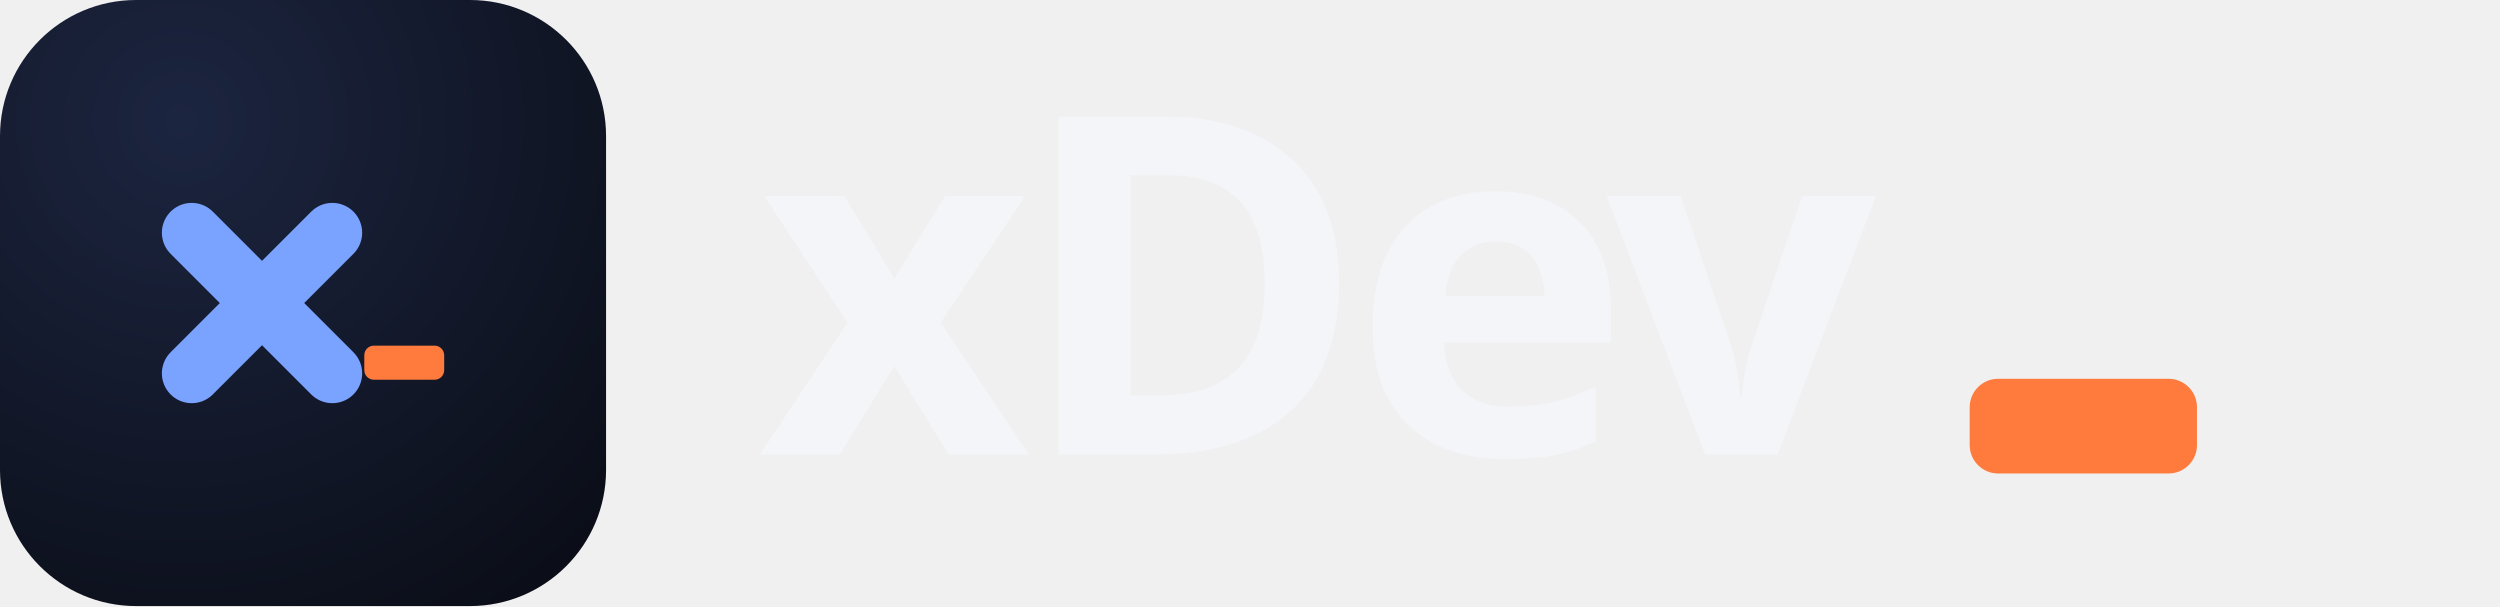
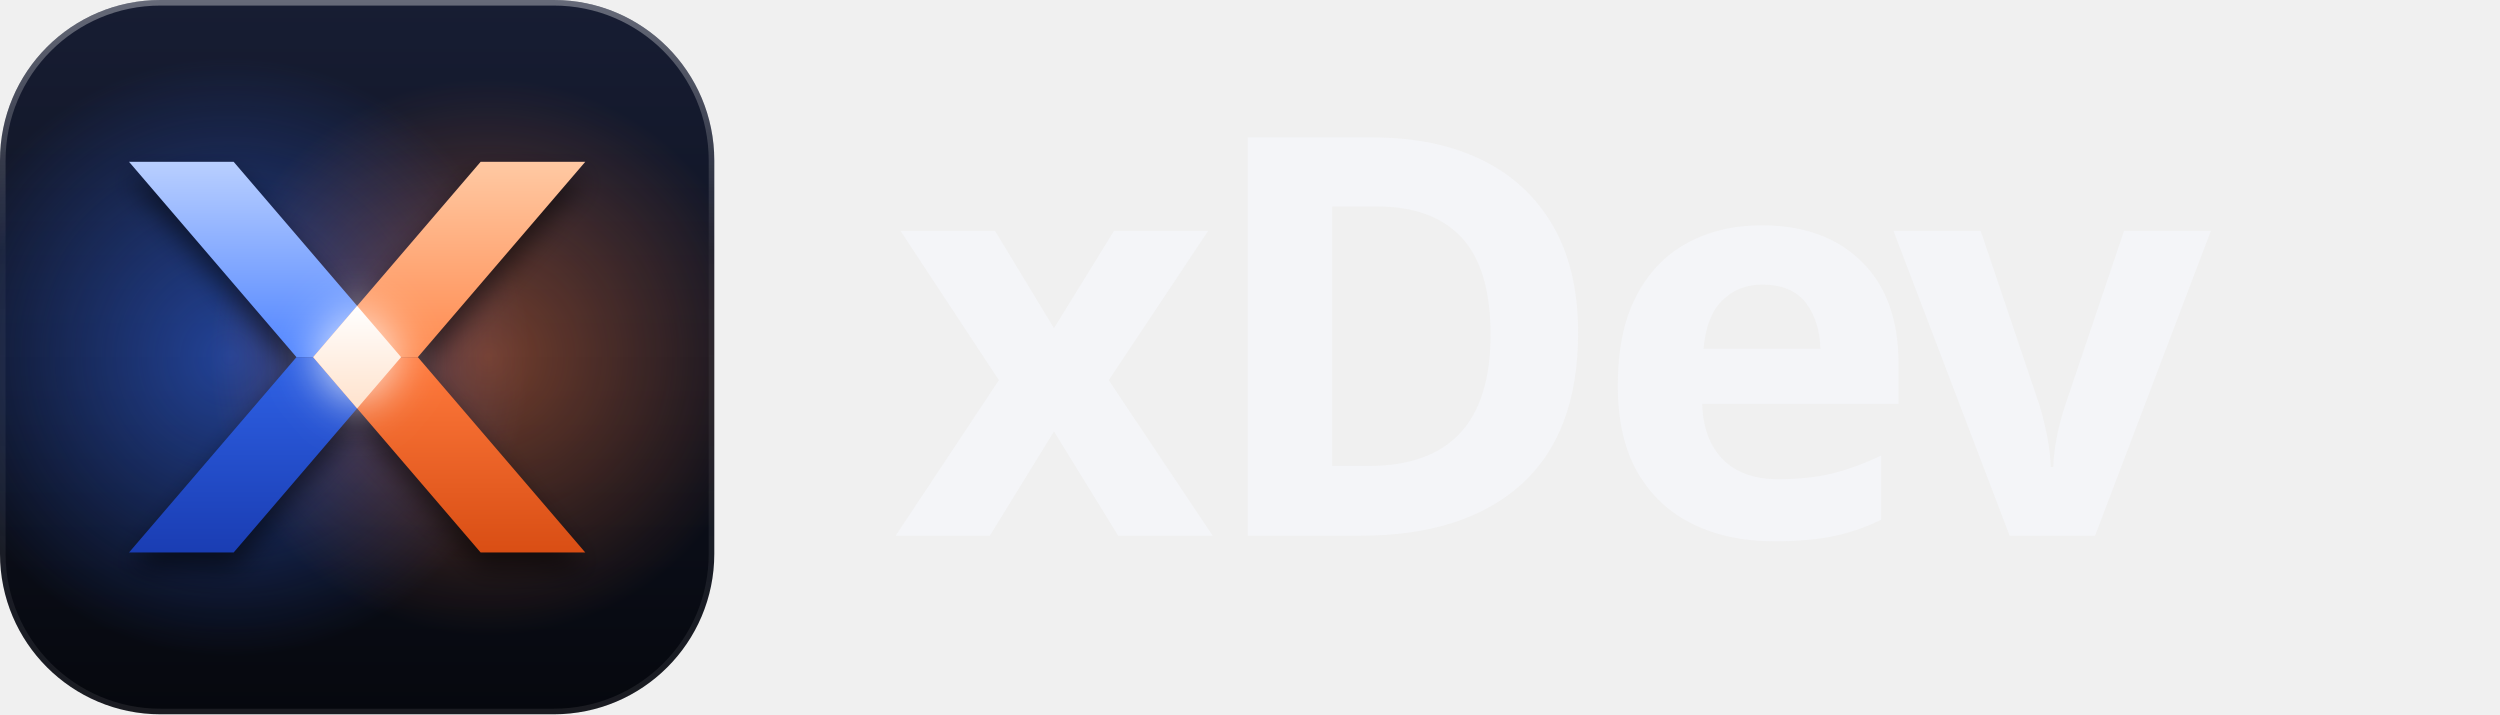
- <svg xmlns="http://www.w3.org/2000/svg" width="132" height="32" viewBox="0 0 132 32" role="img" aria-label="xDev">
-   <defs>
-     <radialGradient id="g" cx=".3" cy=".2" r="1">
-       <stop offset="0" stop-color="#1c2540" />
-       <stop offset="1" stop-color="#0a0d16" />
-     </radialGradient>
-   </defs>
+ <svg xmlns="http://www.w3.org/2000/svg" width="112" height="32" viewBox="0 0 112 32" role="img" aria-label="xDev">
  <svg width="32" height="32" viewBox="0 0 1024 1024">
-     <rect width="1024" height="1024" rx="230" fill="url(#g)" />
-     <g transform="translate(512 512) scale(0.9) translate(-525 -500)">
-       <path d="M316 368L580 632M580 368L316 632" stroke="#7aa2ff" stroke-width="112" stroke-linecap="round" fill="none" />
-       <rect x="640" y="580" width="150" height="64" rx="18" fill="#ff7a3d" />
+     <defs>
+       <linearGradient id="base" x1="0" y1="0" x2="0" y2="1">
+         <stop offset="0" stop-color="#171d33" />
+         <stop offset="1" stop-color="#06080e" />
+       </linearGradient>
+       <radialGradient id="glowYou" cx="330" cy="512" r="430" gradientUnits="userSpaceOnUse">
+         <stop offset="0" stop-color="#2f62e6" stop-opacity=".6" />
+         <stop offset="1" stop-color="#2f62e6" stop-opacity="0" />
+       </radialGradient>
+       <radialGradient id="glowAgent" cx="700" cy="512" r="400" gradientUnits="userSpaceOnUse">
+         <stop offset="0" stop-color="#ff7a3d" stop-opacity=".42" />
+         <stop offset="1" stop-color="#ff7a3d" stop-opacity="0" />
+       </radialGradient>
+       <linearGradient id="rim" x1="0" y1="0" x2="0" y2="1">
+         <stop offset="0" stop-color="#fff" stop-opacity=".34" />
+         <stop offset=".35" stop-color="#fff" stop-opacity=".04" />
+         <stop offset="1" stop-color="#fff" stop-opacity=".08" />
+       </linearGradient>
+       <linearGradient id="blue" x1="0" y1="0" x2="1" y2="1">
+         <stop offset="0" stop-color="#5b8dff" />
+         <stop offset="1" stop-color="#1535a8" />
+       </linearGradient>
+       <linearGradient id="whiteUpper" x1="0" y1="232" x2="0" y2="512" gradientUnits="userSpaceOnUse">
+         <stop offset="0" stop-color="#fff" />
+         <stop offset="1" stop-color="#dfe8ff" />
+       </linearGradient>
+       <linearGradient id="whiteLower" x1="0" y1="512" x2="0" y2="792" gradientUnits="userSpaceOnUse">
+         <stop offset="0" stop-color="#c3d3ff" />
+         <stop offset="1" stop-color="#9fb7fb" />
+       </linearGradient>
+       <clipPath id="clip">
+         <rect width="1024" height="1024" rx="230" />
+       </clipPath>
+       <linearGradient id="youUpper" x1="0" y1="232" x2="0" y2="512" gradientUnits="userSpaceOnUse">
+         <stop offset="0" stop-color="#b9cfff" />
+         <stop offset="1" stop-color="#4f84ff" />
+       </linearGradient>
+       <linearGradient id="youLower" x1="0" y1="512" x2="0" y2="792" gradientUnits="userSpaceOnUse">
+         <stop offset="0" stop-color="#2f62e6" />
+         <stop offset="1" stop-color="#1a3db3" />
+       </linearGradient>
+       <linearGradient id="agentUpper" x1="0" y1="232" x2="0" y2="512" gradientUnits="userSpaceOnUse">
+         <stop offset="0" stop-color="#ffc9a3" />
+         <stop offset="1" stop-color="#ff8a4f" />
+       </linearGradient>
+       <linearGradient id="agentLower" x1="0" y1="512" x2="0" y2="792" gradientUnits="userSpaceOnUse">
+         <stop offset="0" stop-color="#ff7a3d" />
+         <stop offset="1" stop-color="#d94e14" />
+       </linearGradient>
+       <linearGradient id="shape" x1="0" y1="322" x2="0" y2="702" gradientUnits="userSpaceOnUse">
+         <stop offset="0" stop-color="#ffc9a3" />
+         <stop offset=".5" stop-color="#ff7a3d" />
+         <stop offset="1" stop-color="#d94e14" />
+       </linearGradient>
+       <linearGradient id="core" x1="0" y1="438" x2="0" y2="586" gradientUnits="userSpaceOnUse">
+         <stop offset="0" stop-color="#fff" />
+         <stop offset="1" stop-color="#ffe2cc" />
+       </linearGradient>
+       <filter id="soft" x="-50%" y="-50%" width="200%" height="200%">
+         <feGaussianBlur stdDeviation="34" />
+       </filter>
+       <filter id="shadow" x="-50%" y="-50%" width="200%" height="200%">
+         <feGaussianBlur stdDeviation="18" />
+       </filter>
+     </defs>
+     <g clip-path="url(#clip)">
+       <rect width="1024" height="1024" fill="url(#base)" />
+       <rect width="1024" height="1024" fill="url(#glowYou)" />
+       <rect width="1024" height="1024" fill="url(#glowAgent)" />
    </g>
+     <rect x="4" y="4" width="1016" height="1016" rx="226" fill="none" stroke="url(#rim)" stroke-width="8" />
+     <g opacity="0.55" filter="url(#shadow)" transform="translate(0 22)" fill="#000">
+       <path d="M185 232H335L575 512L335 792H185L425 512Z M839 232H689L449 512L689 792H839L599 512Z" />
+     </g>
+     <path d="M185 232H335L575 512H425Z" fill="url(#youUpper)" />
+     <path d="M425 512H575L335 792H185Z" fill="url(#youLower)" />
+     <path d="M839 232H689L449 512H599Z" fill="url(#agentUpper)" />
+     <path d="M599 512H449L689 792H839Z" fill="url(#agentLower)" />
+     <path d="M512 438.5L575 512L512 585.5L449 512Z" fill="#fff" filter="url(#soft)" opacity=".95" />
+     <path d="M512 438.5L575 512L512 585.5L449 512Z" fill="url(#core)" />
  </svg>
-   <text x="40" y="24" fill="#f4f5f8" font-family="'Be Vietnam Pro', 'Segoe UI', sans-serif" font-size="25" font-weight="800" letter-spacing="-0.8">xDev</text>
-   <rect x="104" y="20" width="12" height="5" rx="1.5" fill="#ff7a3d" />
+   <text x="40" y="24" font-family="'Be Vietnam Pro', 'Segoe UI', sans-serif" font-size="25" letter-spacing="-0.8">
+     <tspan fill="#f4f5f8" font-weight="800">xDev</tspan>
+   </text>
</svg>
